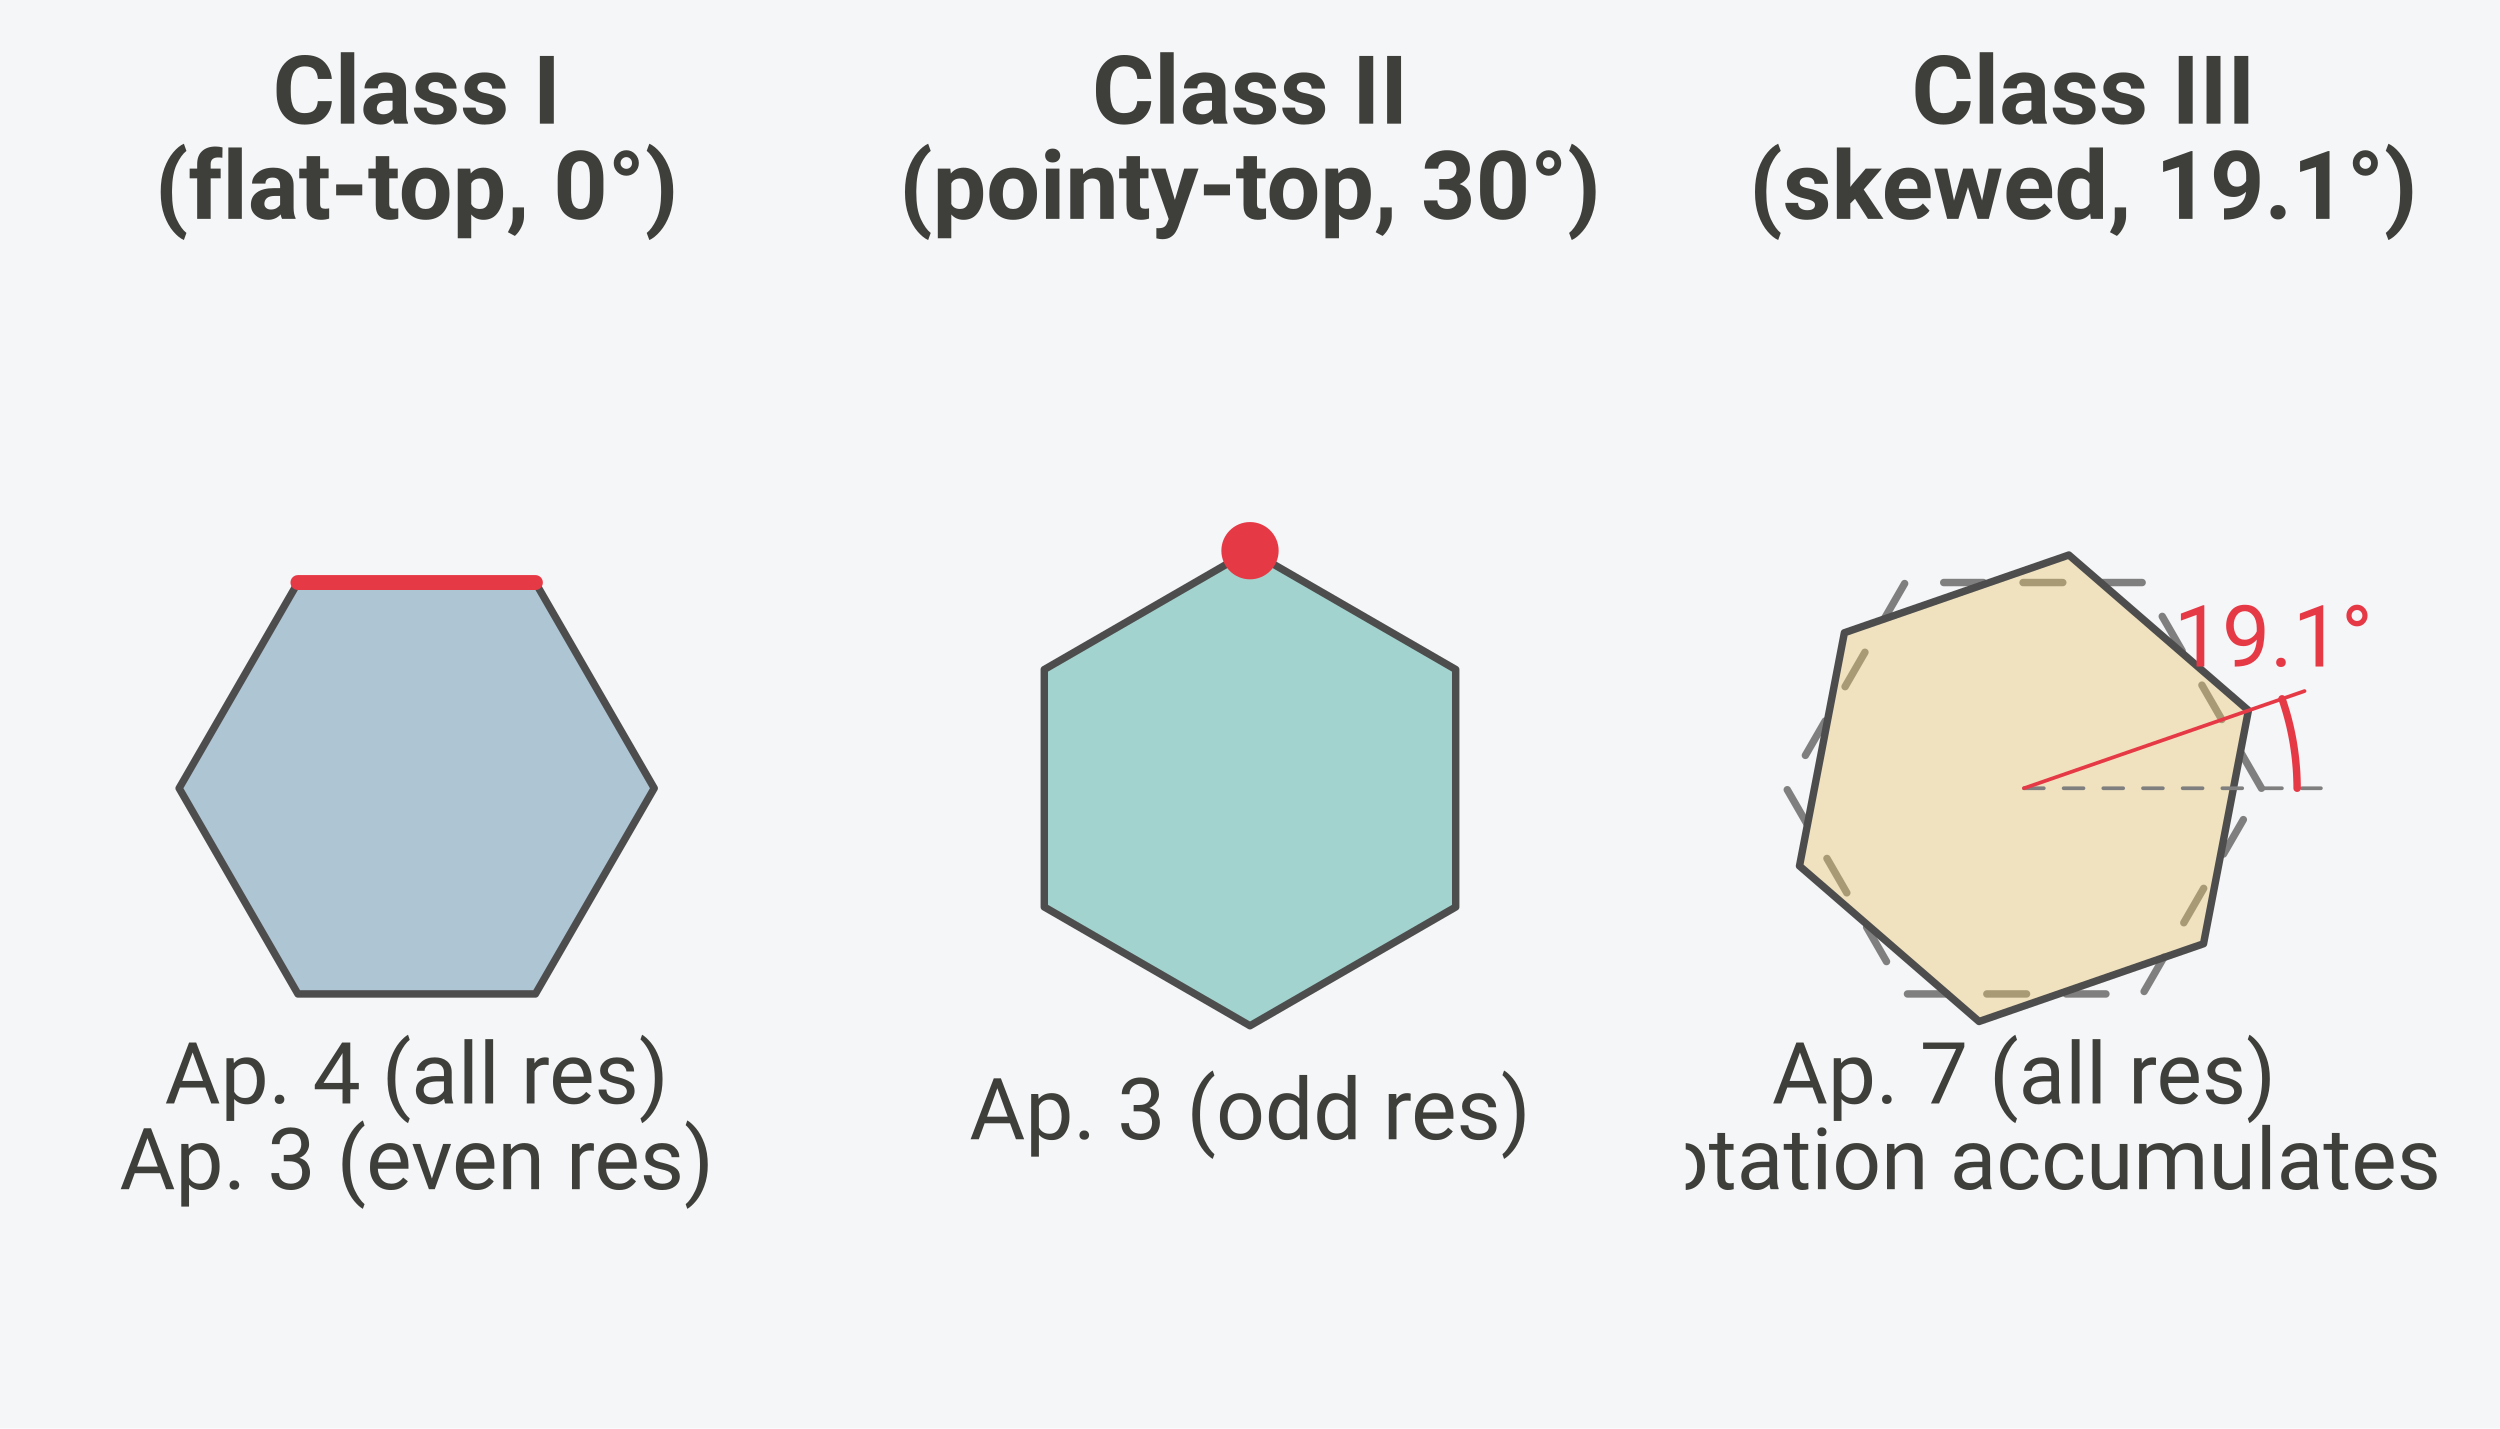
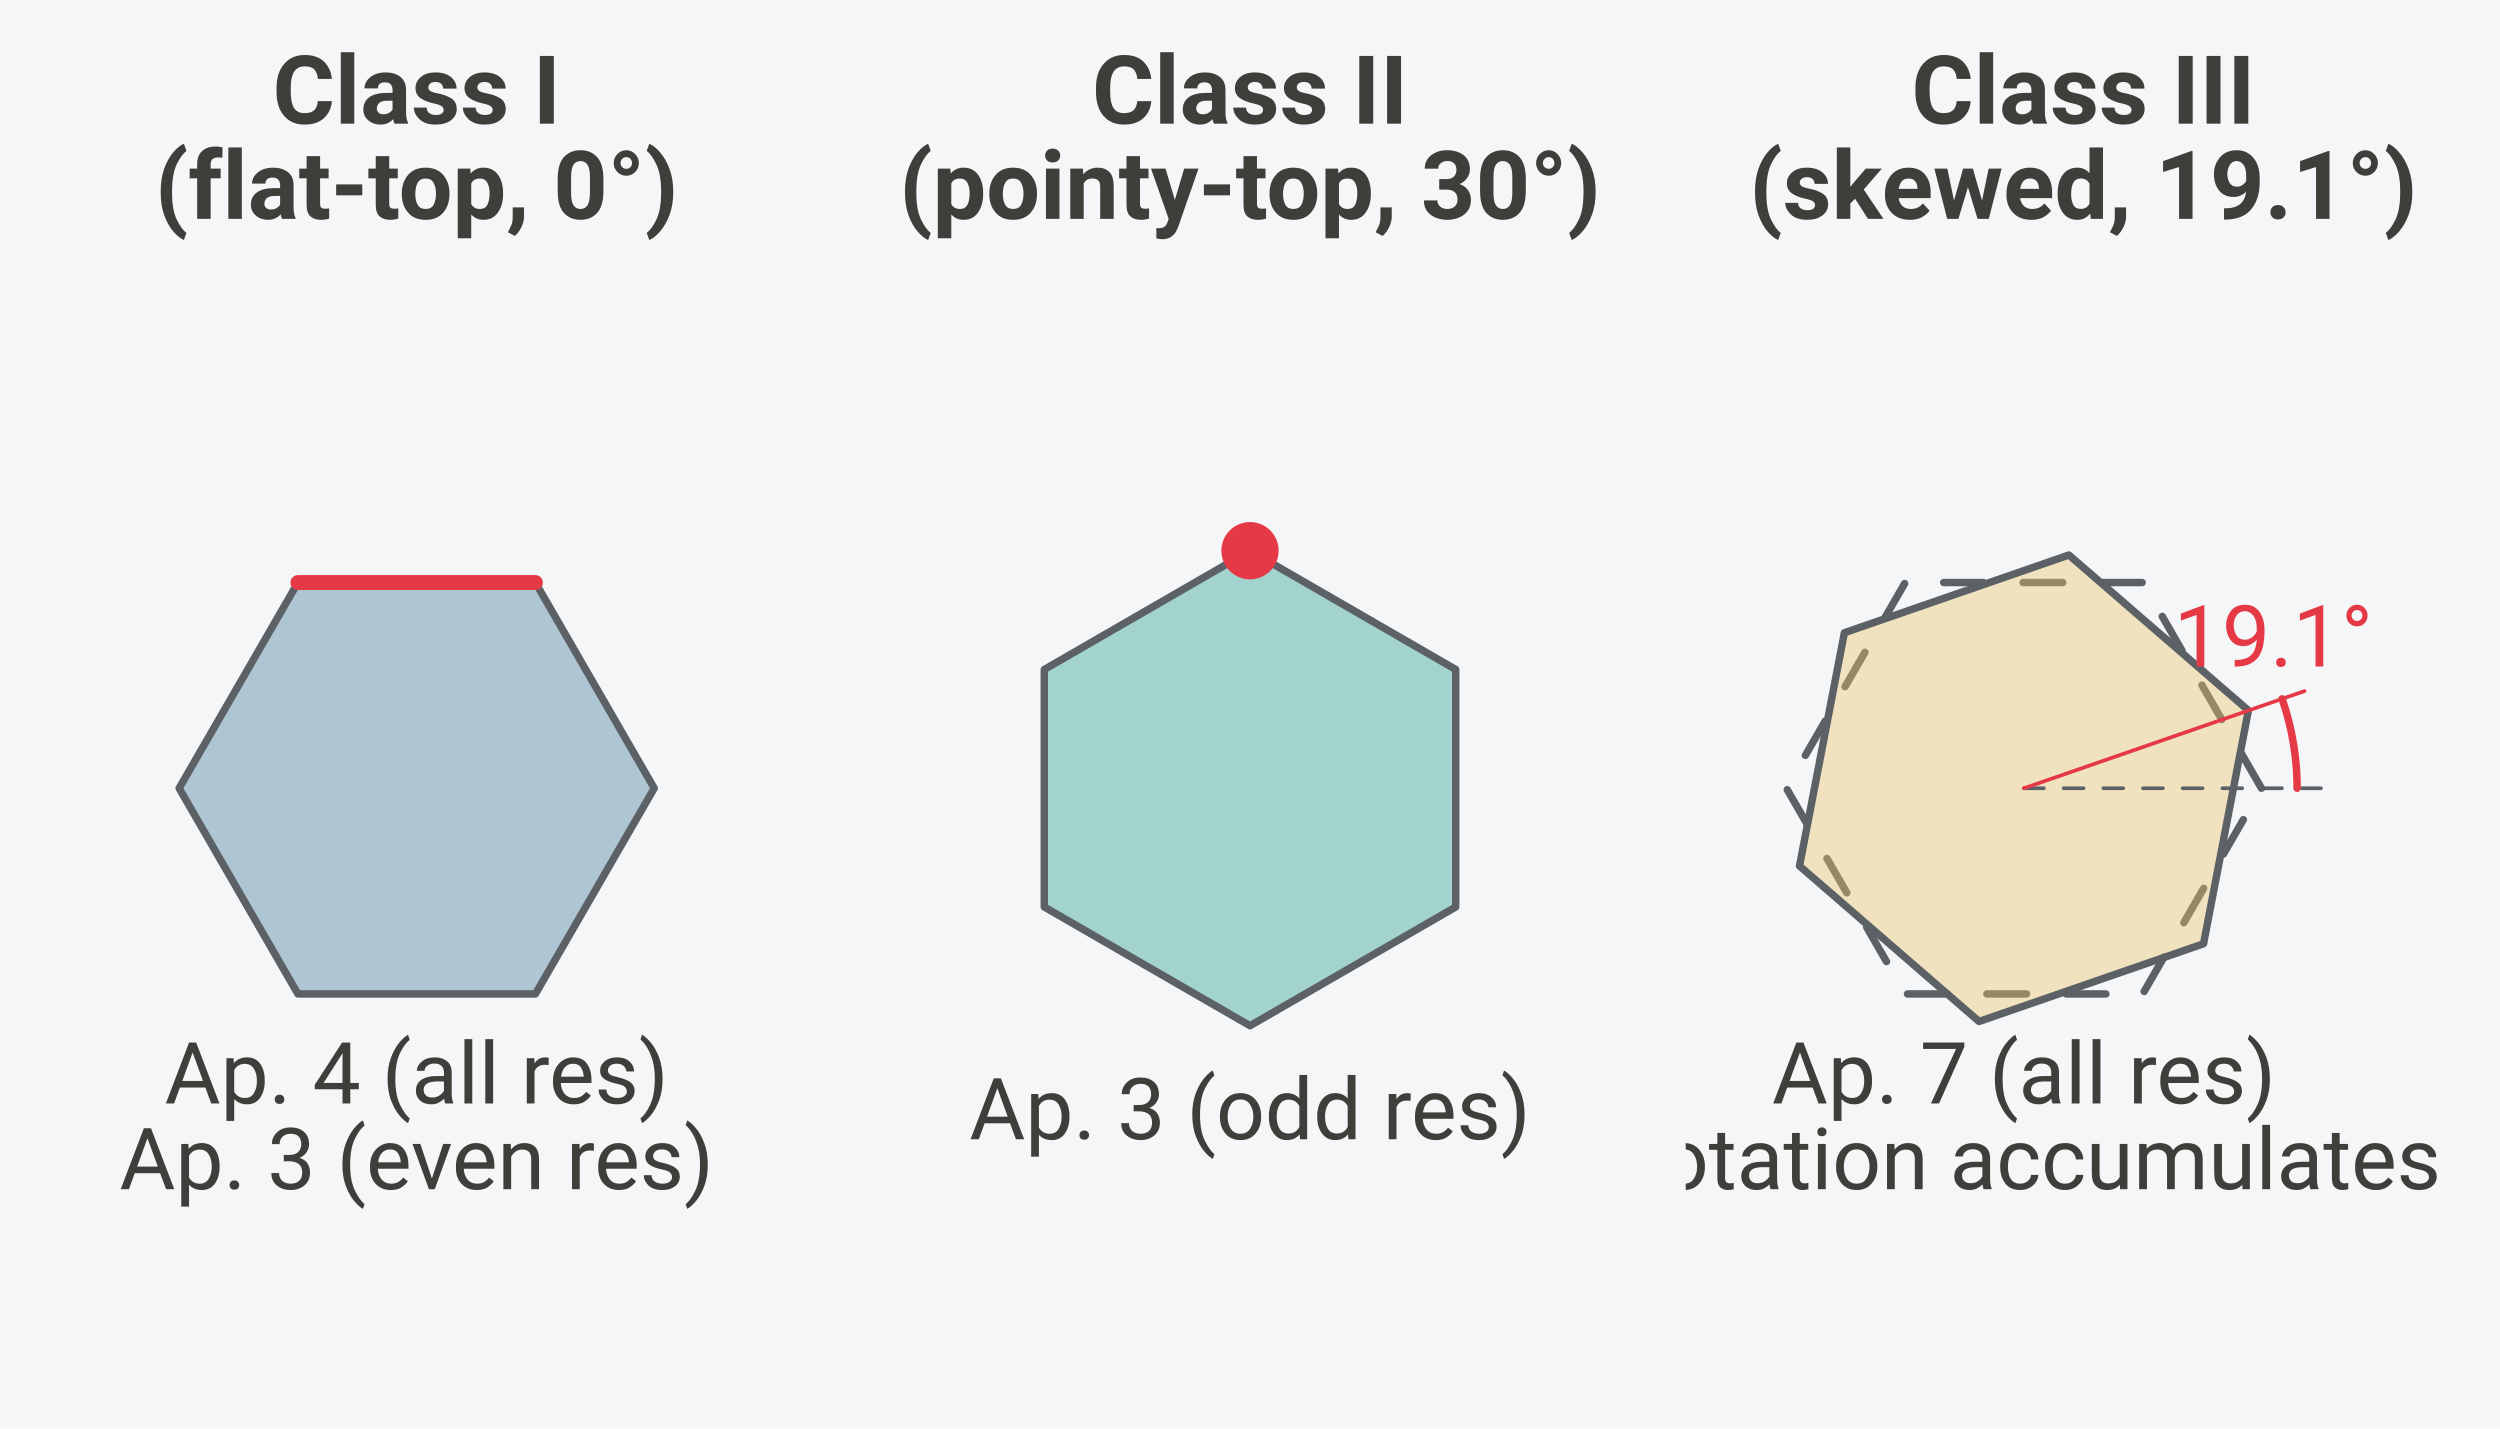
<svg xmlns="http://www.w3.org/2000/svg" width="504.00pt" height="288.00pt" viewBox="0 0 504.00 288.00">
  <g class="svglite">
    <defs>
      <style type="text/css">
    /* theme-aware-processed */
    .svglite line, .svglite polyline, .svglite polygon, .svglite path, .svglite circle {
      fill: none;
      stroke: #3E3F3A;
      stroke-linecap: round;
      stroke-linejoin: round;
      stroke-miterlimit: 10.00;
    }
    .svglite &gt; g &gt; rect {
      fill: none;
      stroke: #3E3F3A;
      stroke-linecap: round;
      stroke-linejoin: round;
      stroke-miterlimit: 10.00;
    }
    .svglite text {
      white-space: pre;
      fill: #3E3F3A;
    }
    .svglite g.glyphgroup path {
      fill: inherit;
      stroke: none;
    }
  </style>
    </defs>
    <rect class="svg-bg" width="100%" height="100%" style="stroke: none; fill: #F5F6F8;" />
    <defs>
      <clipPath id="cpMC4wMHw1MDQuMDB8MC4wMHwyODguMDA=">
        <rect x="0.00" y="0.00" width="504.00" height="288.00" />
      </clipPath>
    </defs>
    <g clip-path="url(#cpMC4wMHw1MDQuMDB8MC4wMHwyODguMDA=)">
</g>
    <defs>
      <clipPath id="cpMC4wMHwxNjguMDB8MC4wMHwyODguMDA=">
        <rect x="0.00" y="0.00" width="168.00" height="288.00" />
      </clipPath>
    </defs>
    <g clip-path="url(#cpMC4wMHwxNjguMDB8MC4wMHwyODguMDA=)">
      <text x="84.00" y="24.93" text-anchor="middle" style="font-size: 1.6em; font-weight: bold; font-family: &quot;Roboto&quot;, -apple-system, BlinkMacSystemFont, &quot;Segoe UI&quot;, system-ui, sans-serif;">Class I</text>
      <text x="84.00" y="44.13" text-anchor="middle" style="font-size: 1.6em; font-weight: bold; font-family: &quot;Roboto&quot;, -apple-system, BlinkMacSystemFont, &quot;Segoe UI&quot;, system-ui, sans-serif;">(flat-top, 0°)</text>
    </g>
    <defs>
      <clipPath id="cpMy44NHwxNjQuMTZ8NTcuNjB8Mjg0LjE2">
        <rect x="3.84" y="57.60" width="160.32" height="226.56" />
      </clipPath>
    </defs>
    <g clip-path="url(#cpMy44NHwxNjQuMTZ8NTcuNjB8Mjg0LjE2)">
-       <polygon points="131.89,158.91 107.94,117.44 60.06,117.44 36.11,158.91 60.06,200.38 107.94,200.38 131.89,158.91 " style="stroke-width: 1.50; stroke: #4D4D4D; fill: #457B9D; fill-opacity: 0.40;" />
+       <polygon points="131.89,158.91 107.94,117.44 60.06,117.44 36.11,158.91 60.06,200.38 107.94,200.38 131.89,158.91 " style="stroke-width: 1.50; stroke: #5C6166; fill: #457B9D; fill-opacity: 0.40;" />
      <polyline points="107.94,117.44 60.06,117.44 " style="stroke-width: 3.00; stroke: #E63946;" />
      <text x="84.00" y="222.46" text-anchor="middle" style="font-size: 1.44em; font-family: &quot;Roboto&quot;, -apple-system, BlinkMacSystemFont, &quot;Segoe UI&quot;, system-ui, sans-serif;">Ap. 4 (all res)</text>
      <text x="84.00" y="239.74" text-anchor="middle" style="font-size: 1.44em; font-family: &quot;Roboto&quot;, -apple-system, BlinkMacSystemFont, &quot;Segoe UI&quot;, system-ui, sans-serif;">Ap. 3 (even res)</text>
    </g>
    <defs>
      <clipPath id="cpMTcxLjg0fDMzMi4xNnw1Ny42MHwyODQuMTY=">
        <rect x="171.84" y="57.60" width="160.32" height="226.56" />
      </clipPath>
    </defs>
    <g clip-path="url(#cpMTcxLjg0fDMzMi4xNnw1Ny42MHwyODQuMTY=)">
</g>
    <defs>
      <clipPath id="cpMTY4LjAwfDMzNi4wMHwwLjAwfDI4OC4wMA==">
        <rect x="168.00" y="0.00" width="168.00" height="288.00" />
      </clipPath>
    </defs>
    <g clip-path="url(#cpMTY4LjAwfDMzNi4wMHwwLjAwfDI4OC4wMA==)">
      <text x="252.00" y="24.93" text-anchor="middle" style="font-size: 1.6em; font-weight: bold; font-family: &quot;Roboto&quot;, -apple-system, BlinkMacSystemFont, &quot;Segoe UI&quot;, system-ui, sans-serif;">Class II</text>
      <text x="252.00" y="44.13" text-anchor="middle" style="font-size: 1.6em; font-weight: bold; font-family: &quot;Roboto&quot;, -apple-system, BlinkMacSystemFont, &quot;Segoe UI&quot;, system-ui, sans-serif;">(pointy-top, 30°)</text>
    </g>
    <g clip-path="url(#cpMTcxLjg0fDMzMi4xNnw1Ny42MHwyODQuMTY=)">
-       <polygon points="293.47,134.97 252.00,111.02 210.53,134.97 210.53,182.85 252.00,206.79 293.47,182.85 293.47,134.97 " style="stroke-width: 1.50; stroke: #4D4D4D; fill: #2A9D8F; fill-opacity: 0.40;" />
+       <polygon points="293.47,134.97 252.00,111.02 210.53,134.97 210.53,182.85 252.00,206.79 293.47,182.85 293.47,134.97 " style="stroke-width: 1.50; stroke: #5C6166; fill: #2A9D8F; fill-opacity: 0.40;" />
      <circle cx="252.00" cy="111.02" r="5.40" style="stroke-width: 0.75; stroke: #E63946; fill: #E63946;" />
      <text x="252.00" y="229.67" text-anchor="middle" style="font-size: 1.44em; font-family: &quot;Roboto&quot;, -apple-system, BlinkMacSystemFont, &quot;Segoe UI&quot;, system-ui, sans-serif;">Ap. 3 (odd res)</text>
    </g>
    <defs>
      <clipPath id="cpMzM5Ljg0fDUwMC4xNnw1Ny42MHwyODQuMTY=">
        <rect x="339.84" y="57.60" width="160.32" height="226.56" />
      </clipPath>
    </defs>
    <g clip-path="url(#cpMzM5Ljg0fDUwMC4xNnw1Ny42MHwyODQuMTY=)">
</g>
    <defs>
      <clipPath id="cpMzM2LjAwfDUwNC4wMHwwLjAwfDI4OC4wMA==">
        <rect x="336.00" y="0.00" width="168.00" height="288.00" />
      </clipPath>
    </defs>
    <g clip-path="url(#cpMzM2LjAwfDUwNC4wMHwwLjAwfDI4OC4wMA==)">
      <text x="420.00" y="24.93" text-anchor="middle" style="font-size: 1.6em; font-weight: bold; font-family: &quot;Roboto&quot;, -apple-system, BlinkMacSystemFont, &quot;Segoe UI&quot;, system-ui, sans-serif;">Class III</text>
      <text x="420.00" y="44.13" text-anchor="middle" style="font-size: 1.6em; font-weight: bold; font-family: &quot;Roboto&quot;, -apple-system, BlinkMacSystemFont, &quot;Segoe UI&quot;, system-ui, sans-serif;">(skewed, 19.1°)</text>
    </g>
    <g clip-path="url(#cpMzM5Ljg0fDUwMC4xNnw1Ny42MHwyODQuMTY=)">
-       <polygon points="455.91,158.91 431.97,117.44 384.09,117.44 360.14,158.91 384.09,200.38 431.97,200.38 455.91,158.91 " style="stroke-width: 1.50; stroke: #7F7F7F; stroke-dasharray: 8.00,8.00;" />
-       <polygon points="453.28,143.23 417.08,111.89 371.83,127.56 362.78,174.58 398.98,205.93 444.23,190.26 453.28,143.23 " style="stroke-width: 1.50; stroke: #4D4D4D; fill: #E9C46A; fill-opacity: 0.40;" />
-       <polyline points="408.03,158.91 467.89,158.91 " style="stroke-width: 0.75; stroke: #7F7F7F; stroke-dasharray: 4.00,4.00;" />
+       <polygon points="455.91,158.91 431.97,117.44 384.09,117.44 360.14,158.91 384.09,200.38 431.97,200.38 455.91,158.91 " style="stroke-width: 1.50; stroke: #5C6166; stroke-dasharray: 8.00,8.00;" />
+       <polygon points="453.28,143.23 417.08,111.89 371.83,127.56 362.78,174.58 398.98,205.93 444.23,190.26 453.28,143.23 " style="stroke-width: 1.50; stroke: #5C6166; fill: #E9C46A; fill-opacity: 0.40;" />
+       <polyline points="408.03,158.91 467.89,158.91 " style="stroke-width: 0.75; stroke: #5C6166; stroke-dasharray: 4.00,4.00;" />
      <polyline points="408.03,158.91 464.59,139.32 " style="stroke-width: 0.75; stroke: #E63946;" />
      <polyline points="463.10,158.91 463.09,157.94 463.06,156.98 463.02,156.01 462.96,155.05 462.88,154.08 462.79,153.12 462.68,152.16 462.55,151.20 462.41,150.25 462.25,149.29 462.07,148.34 461.88,147.40 461.67,146.45 461.44,145.51 461.20,144.58 460.94,143.65 460.66,142.72 460.37,141.80 460.06,140.88 " style="stroke-width: 1.50; stroke: #E63946;" />
      <text x="458.31" y="134.37" text-anchor="middle" style="font-size: 1.44em;fill: #E63946; font-family: &quot;Roboto&quot;, -apple-system, BlinkMacSystemFont, &quot;Segoe UI&quot;, system-ui, sans-serif;">19.1°</text>
      <text x="408.03" y="222.46" text-anchor="middle" style="font-size: 1.44em; font-family: &quot;Roboto&quot;, -apple-system, BlinkMacSystemFont, &quot;Segoe UI&quot;, system-ui, sans-serif;">Ap. 7 (all res)</text>
      <text x="408.03" y="239.74" text-anchor="middle" style="font-size: 1.44em; font-family: &quot;Roboto&quot;, -apple-system, BlinkMacSystemFont, &quot;Segoe UI&quot;, system-ui, sans-serif;">Rotation accumulates</text>
    </g>
  </g>
</svg>
